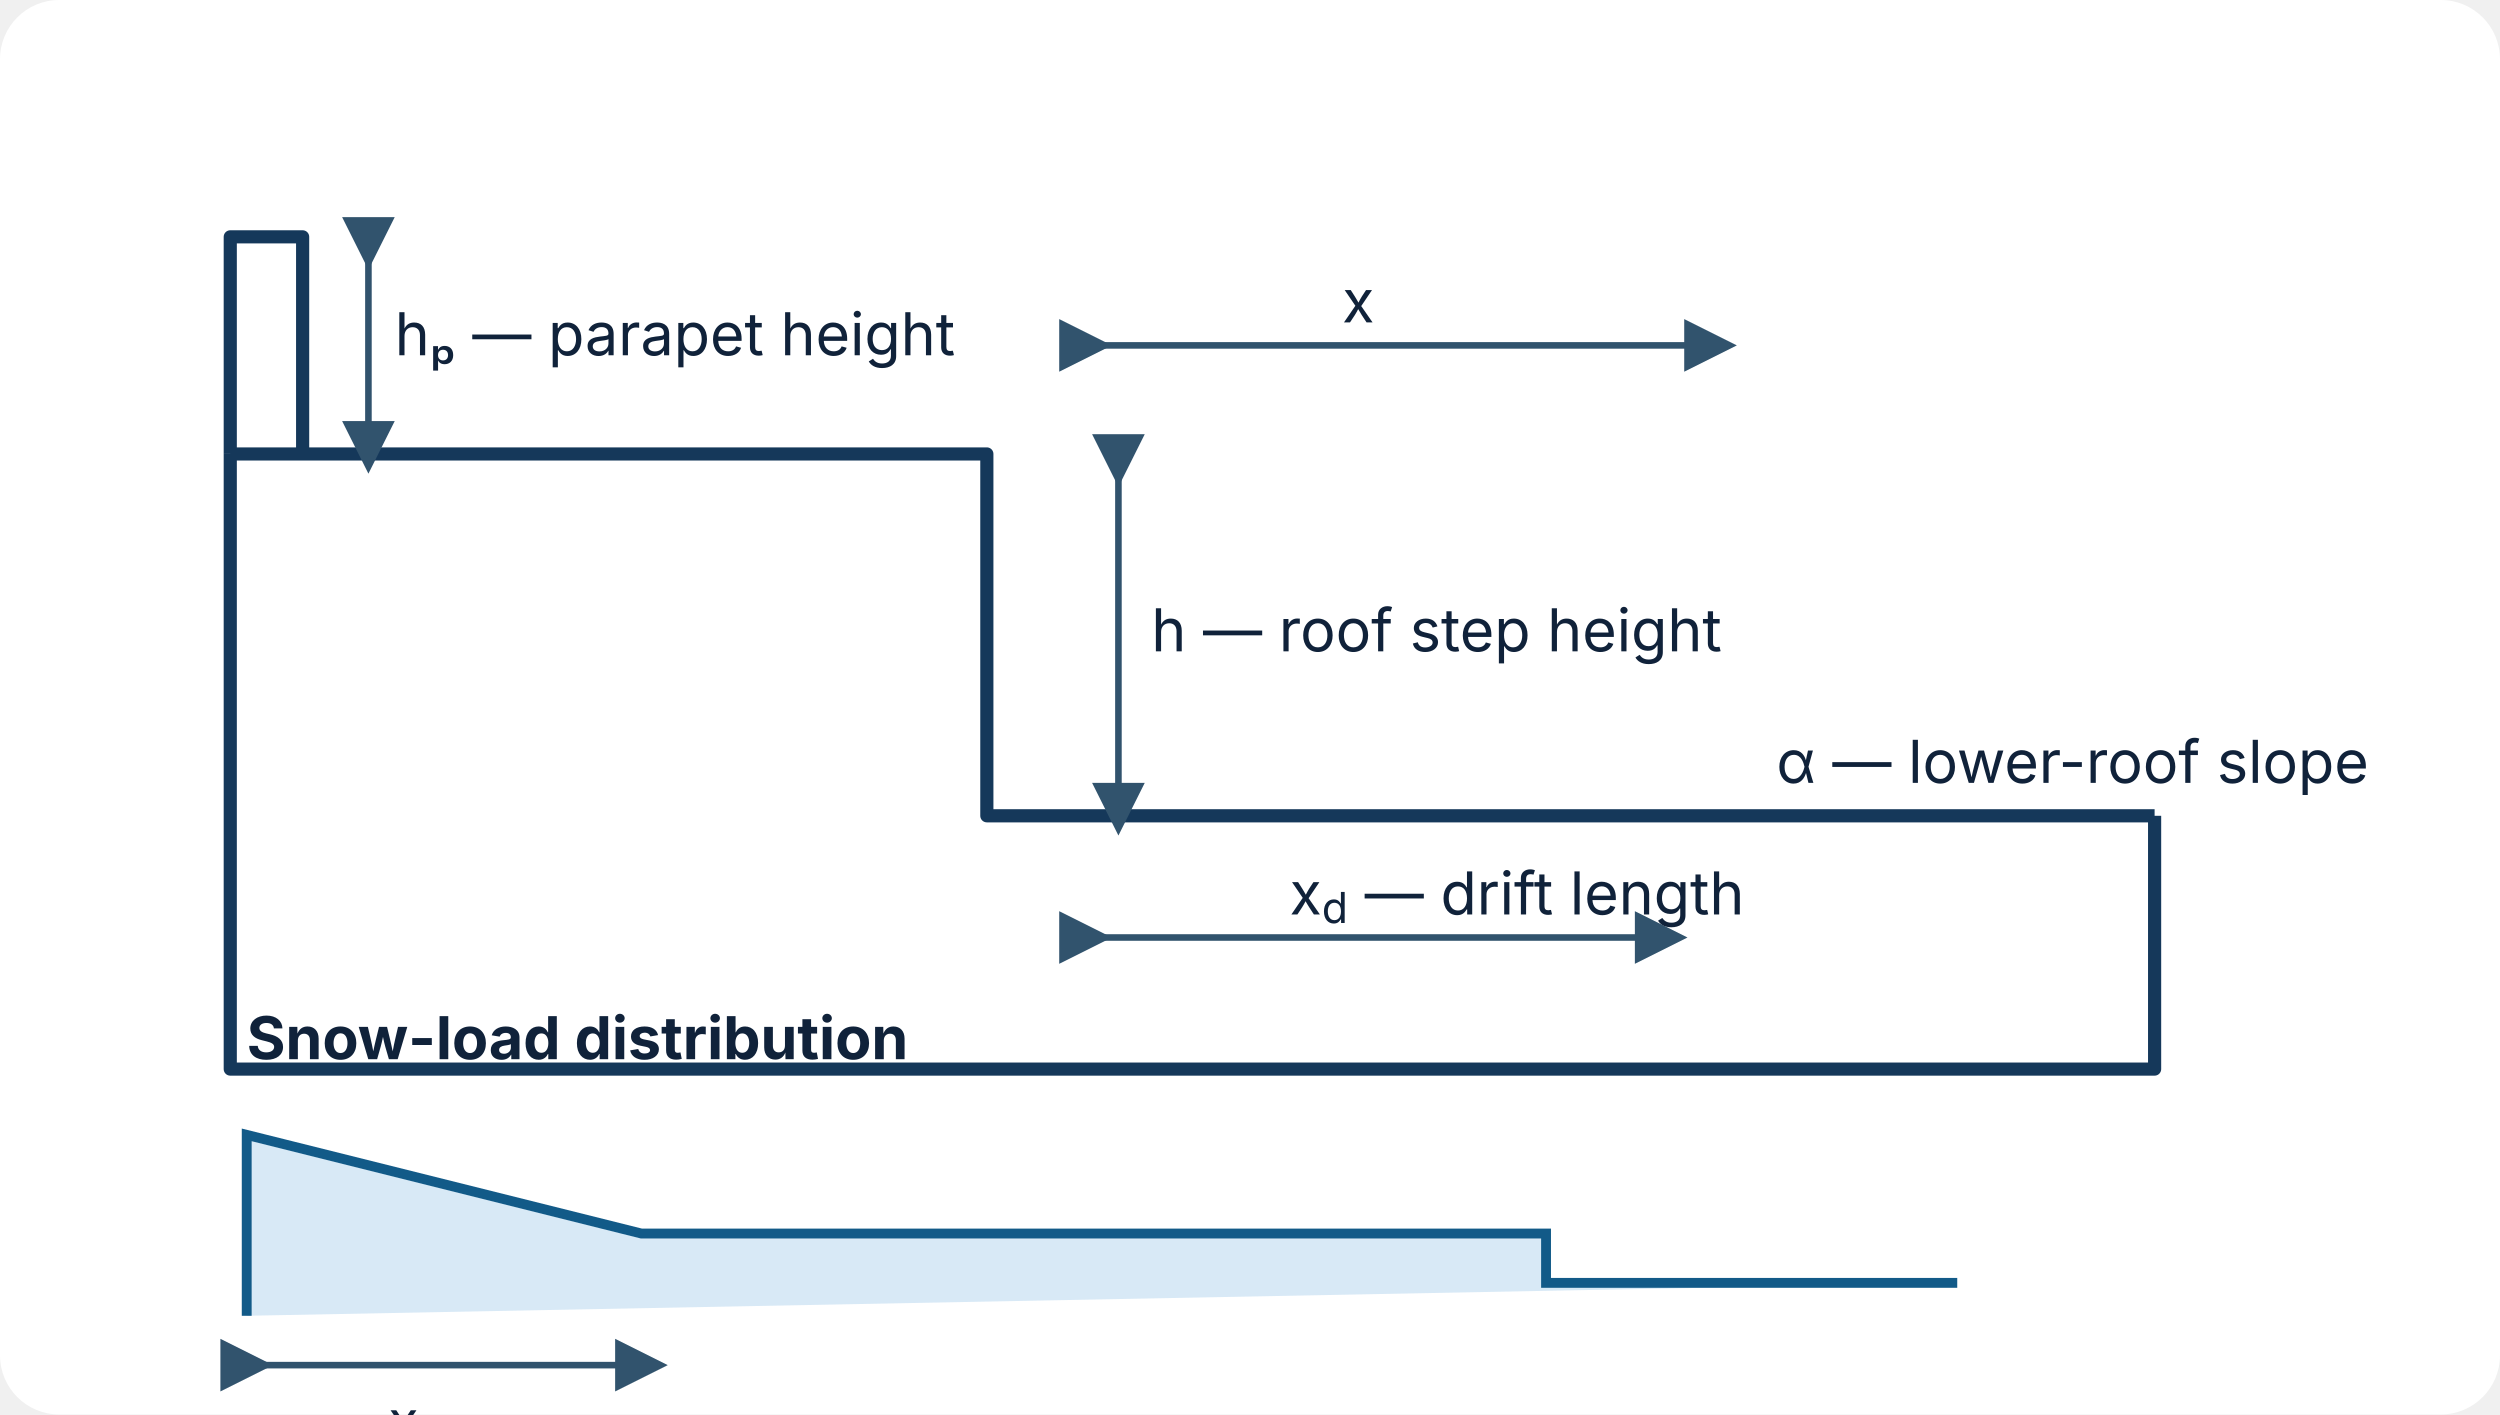
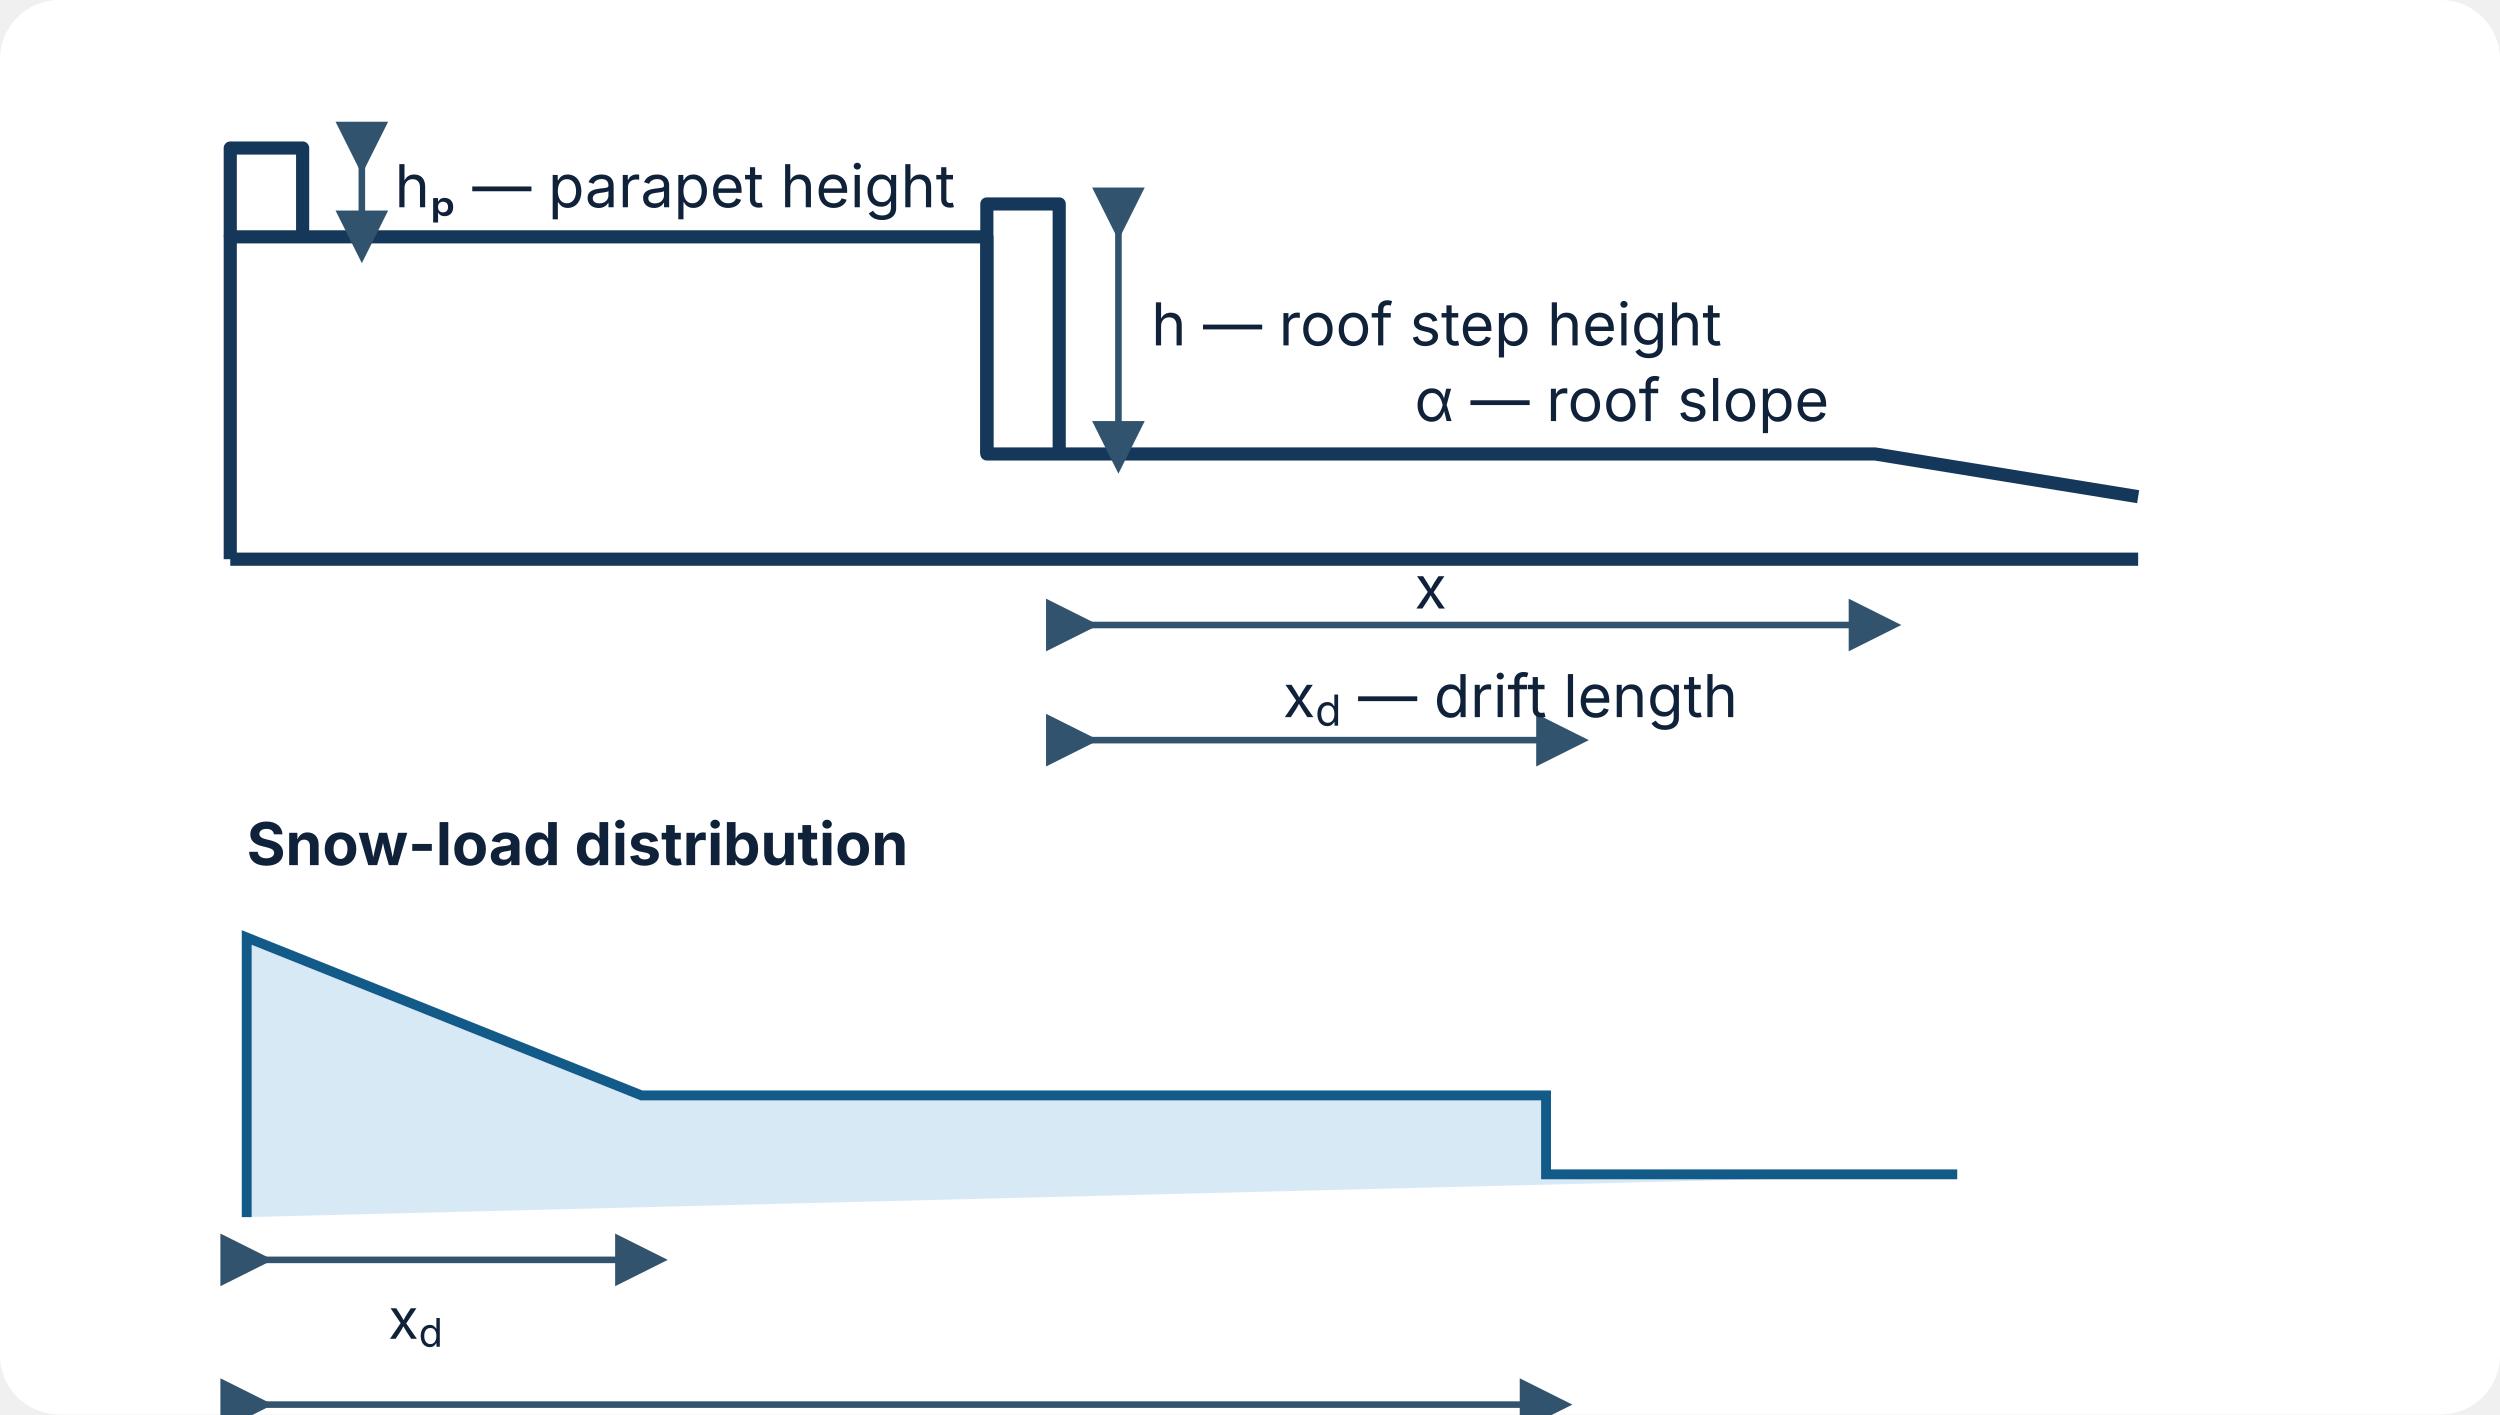
<svg xmlns="http://www.w3.org/2000/svg" viewBox="0 0 760 430" role="img" aria-labelledby="title desc">
  <defs>
    <marker id="a" markerWidth="8" markerHeight="8" refX="4" refY="4" orient="auto">
      <path d="M0 0L8 4L0 8z" fill="#31536d" />
    </marker>
  </defs>
  <rect width="760" height="430" rx="18" fill="#fff" />
  <g fill="none" stroke="#15385a" stroke-width="4" stroke-linejoin="round">
-     <path d="M70 138H300V248H655" />
-     <path d="M70 138V72H92V138" />
-     <path d="M655 248V325H70V138" />
+     <path d="M70 170V72H300V138H570L650 151" />
+     <path d="M70 170H650" />
+     <path d="M70 72V45H92V72" />
+     <path d="M300 138V62H322V138" />
  </g>
  <g stroke="#31536d" stroke-width="2" fill="none" marker-start="url(#a)" marker-end="url(#a)">
-     <path d="M112 74V136" />
-     <path d="M340 140V246" />
-     <path d="M330 105H520" />
-     <path d="M330 285H505" />
+     <path d="M340 65V136" />
+     <path d="M110 45V72" />
+     <path d="M326 190H570" />
+     <path d="M326 225H475" />
  </g>
  <g fill="#10223a" font-family="Inter,Arial,sans-serif" font-size="18">
-     <text x="120" y="108">hₚ — parapet height</text>
-     <text x="350" y="198">h — roof step height</text>
-     <text x="408" y="98">x</text>
-     <text x="540" y="238">α — lower-roof slope</text>
-     <text x="392" y="278">x<tspan baseline-shift="sub" font-size="13">d</tspan> — drift length</text>
+     <text x="350" y="105">h — roof step height</text>
+     <text x="120" y="63">hₚ — parapet height</text>
+     <text x="430" y="128">α — roof slope</text>
+     <text x="430" y="185">x</text>
+     <text x="390" y="218">x<tspan baseline-shift="sub" font-size="13">d</tspan> — drift length</text>
  </g>
-   <g transform="translate(75 340)">
-     <text x="0" y="-18" fill="#10223a" font-family="Inter,Arial,sans-serif" font-size="18" font-weight="700">Snow-load distribution</text>
-     <path d="M0 60V5L120 35H395V50H520" fill="#d8e9f6" stroke="#125a88" stroke-width="3" />
-     <line x1="0" y1="75" x2="120" y2="75" stroke="#31536d" stroke-width="2" marker-start="url(#a)" marker-end="url(#a)" />
-     <text x="43" y="98" fill="#10223a" font-family="Inter,Arial,sans-serif" font-size="17">x<tspan baseline-shift="sub" font-size="12">d</tspan>
+   <g transform="translate(75 285)">
+     <text x="0" y="-22" fill="#10223a" font-family="Inter,Arial,sans-serif" font-size="18" font-weight="700">Snow-load distribution</text>
+     <path d="M0 85V0L120 48H395V72H520" fill="#d8e9f6" stroke="#125a88" stroke-width="3" />
+     <line x1="0" y1="98" x2="120" y2="98" stroke="#31536d" stroke-width="2" marker-start="url(#a)" marker-end="url(#a)" />
+     <text x="43" y="122" fill="#10223a" font-family="Inter,Arial,sans-serif" font-size="17">x<tspan baseline-shift="sub" font-size="12">d</tspan>
    </text>
+     <line x1="0" y1="142" x2="395" y2="142" stroke="#31536d" stroke-width="2" marker-start="url(#a)" marker-end="url(#a)" />
+     <text x="145" y="168" fill="#10223a" font-family="Inter,Arial,sans-serif" font-size="17">sheltered extent = 10 h′</text>
  </g>
</svg>
